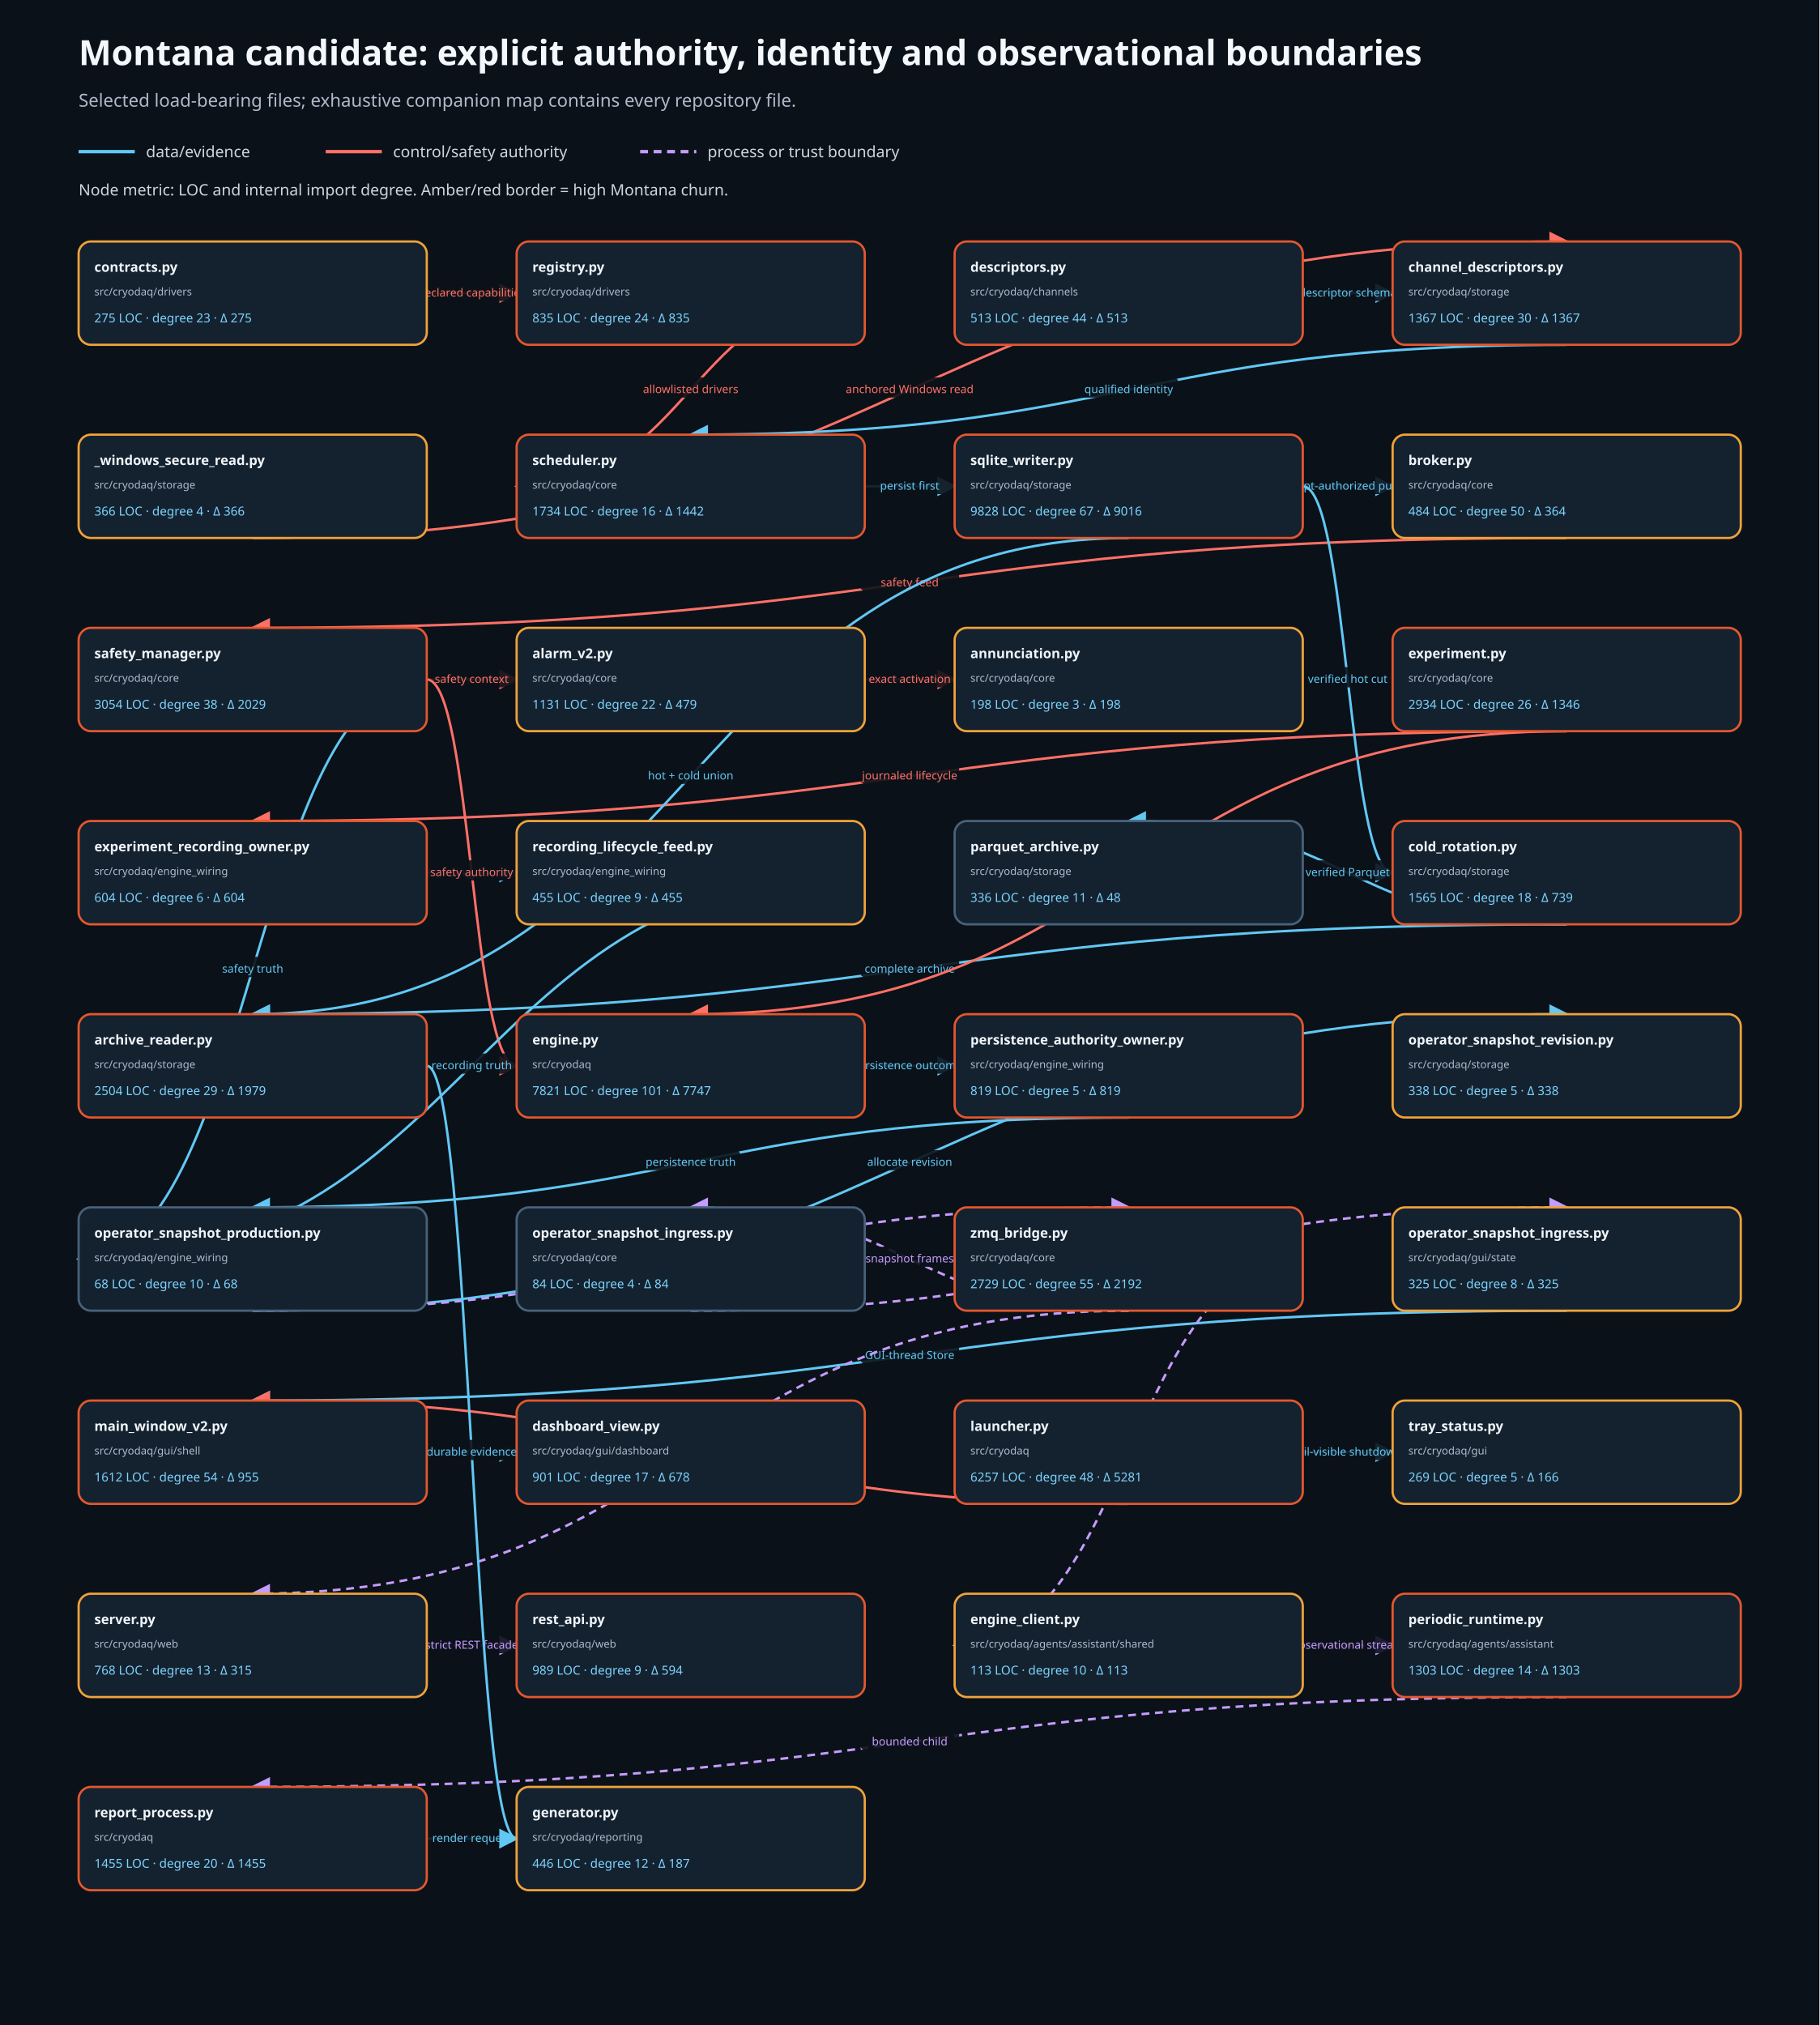
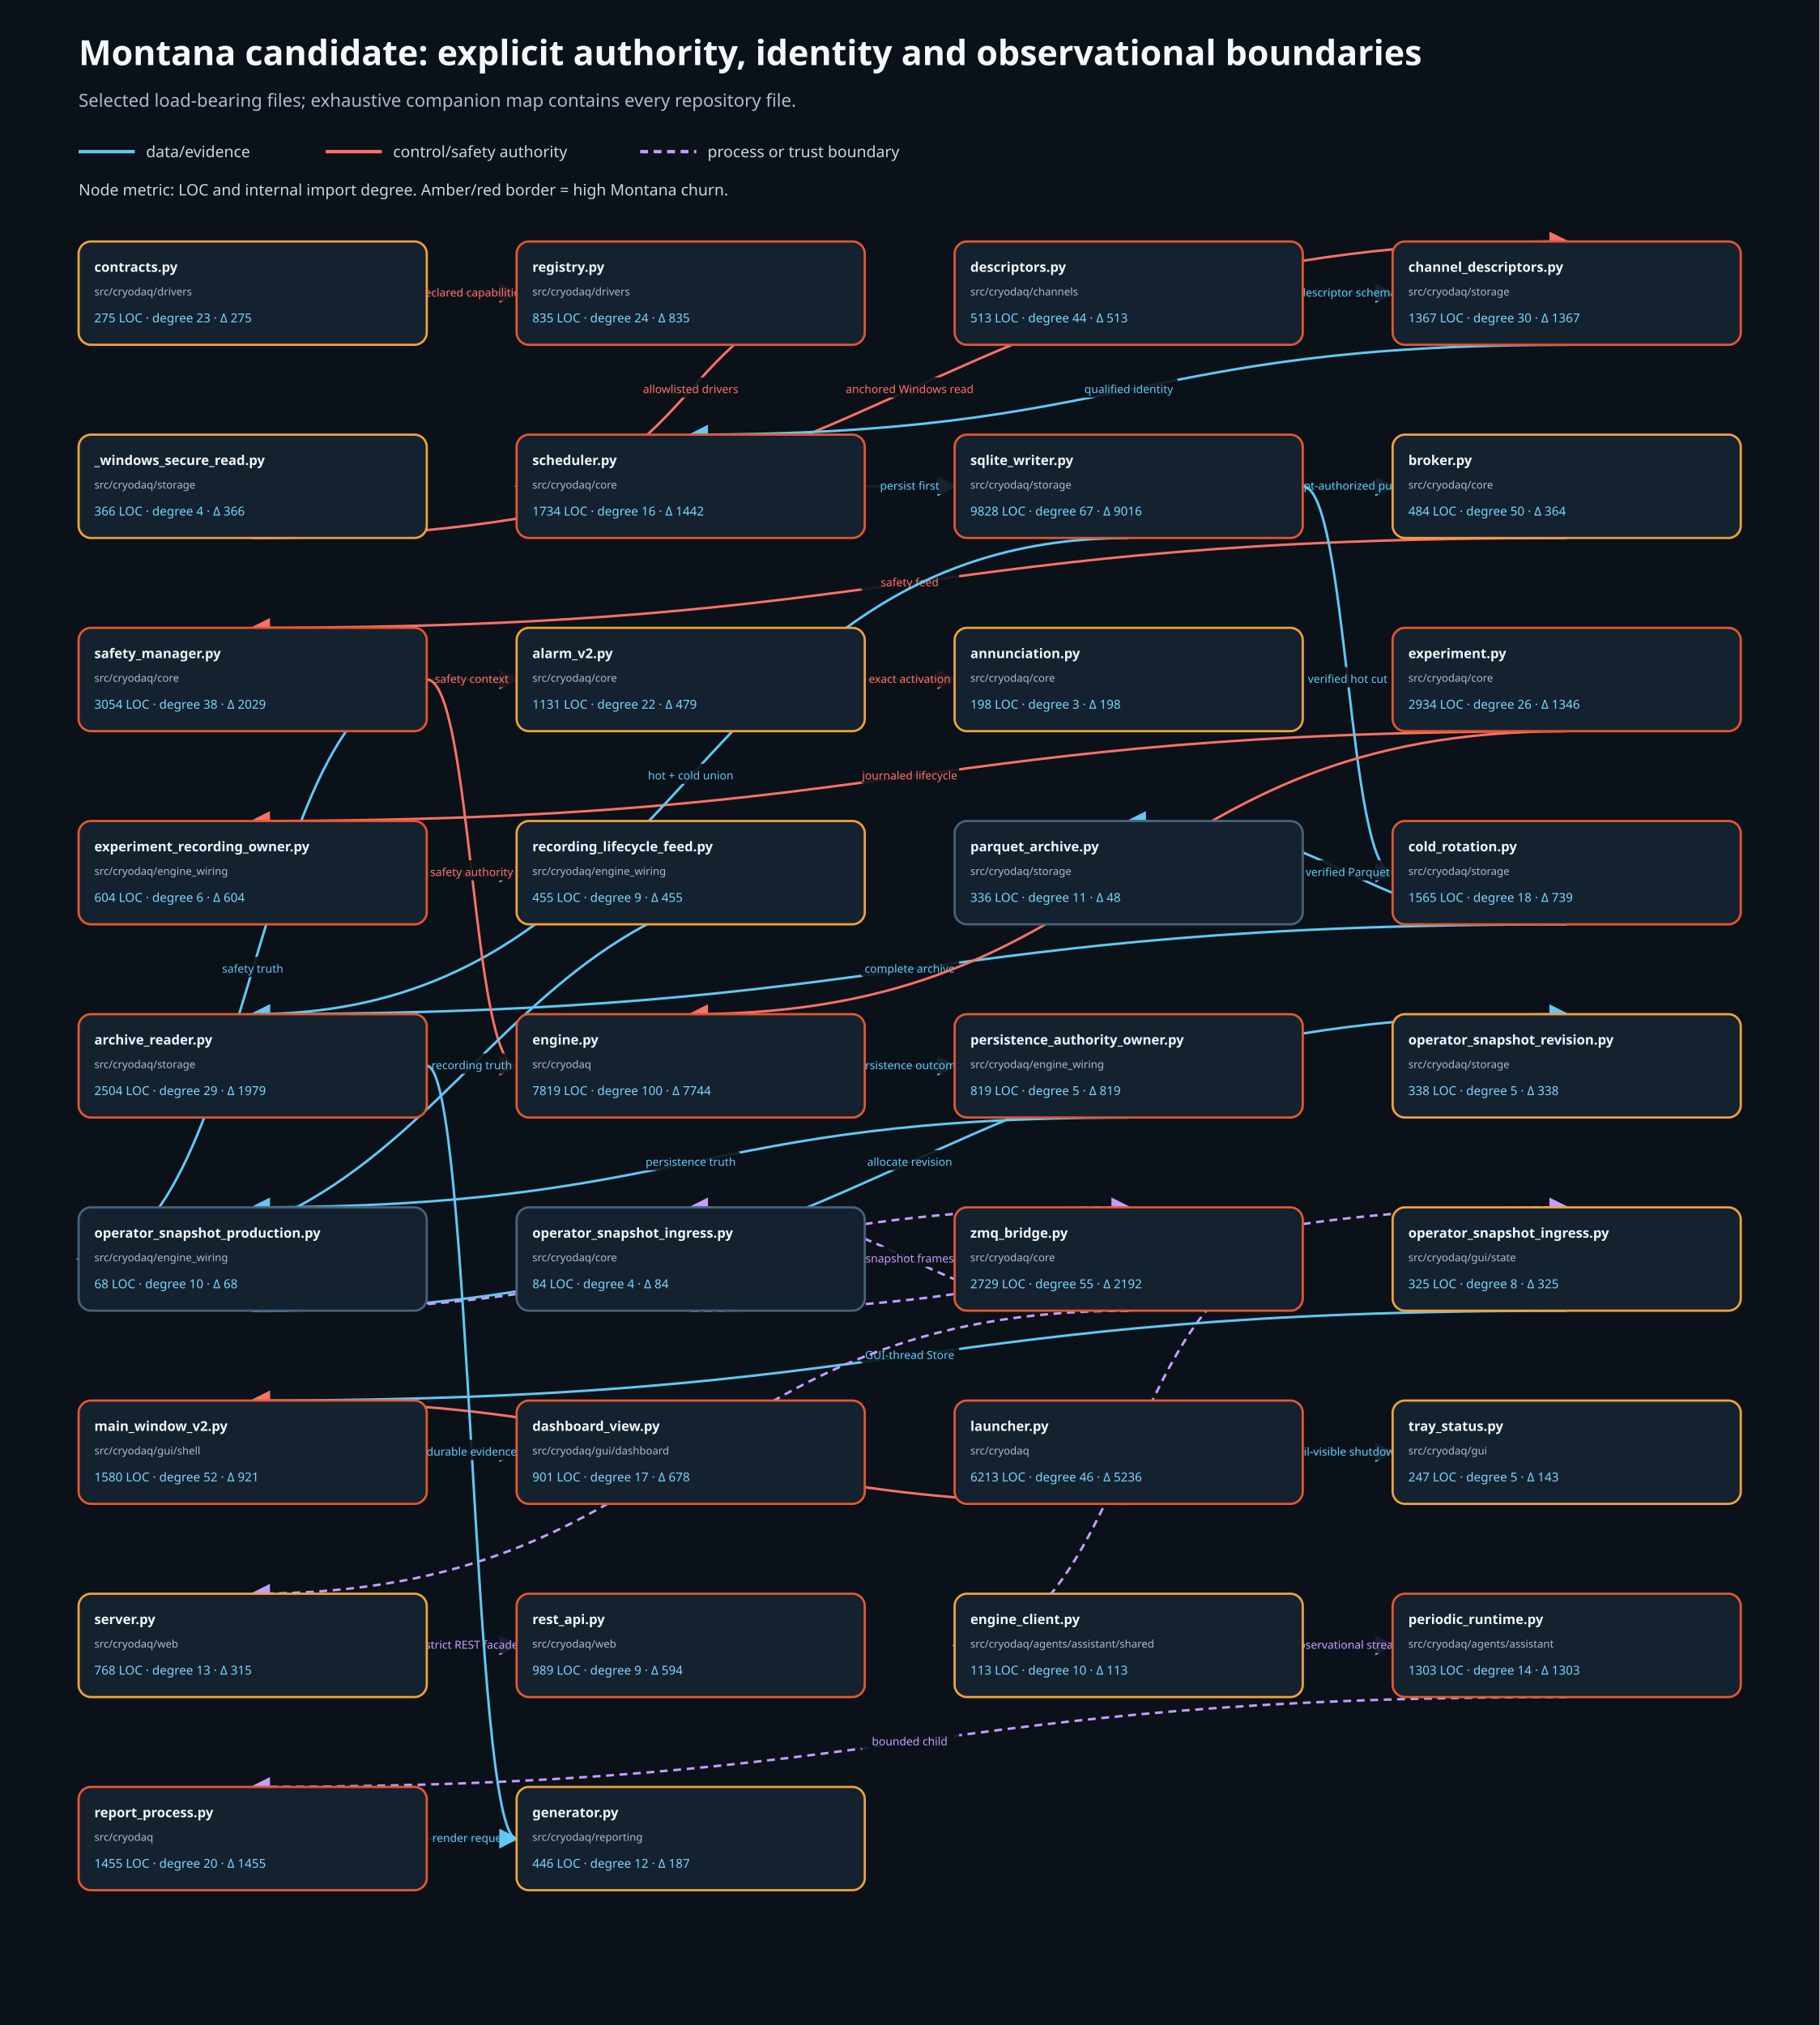
<svg xmlns="http://www.w3.org/2000/svg" role="img" aria-labelledby="title desc" viewBox="0 0 1620 1803" width="1620" height="1803">
  <defs>
    <marker id="dataArrow" markerWidth="8" markerHeight="8" refX="7" refY="4" orient="auto">
      <path d="M0,0 L8,4 L0,8 Z" fill="#61c8f4" />
    </marker>
    <marker id="controlArrow" markerWidth="8" markerHeight="8" refX="7" refY="4" orient="auto">
      <path d="M0,0 L8,4 L0,8 Z" fill="#ff7067" />
    </marker>
    <marker id="boundaryArrow" markerWidth="8" markerHeight="8" refX="7" refY="4" orient="auto">
      <path d="M0,0 L8,4 L0,8 Z" fill="#c59cff" />
    </marker>
  </defs>
  <rect width="100%" height="100%" fill="#0b1118" />
  <text x="70" y="58" fill="#f4f7fb" font-family="Segoe UI, sans-serif" font-size="31" font-weight="700">Montana candidate: explicit authority, identity and observational boundaries</text>
  <text x="70" y="95" fill="#aebaca" font-family="Segoe UI, sans-serif" font-size="16">Selected load-bearing files; exhaustive companion map contains every repository file.</text>
  <g aria-label="Legend" font-family="Segoe UI, sans-serif" font-size="14">
    <line x1="70" y1="135" x2="120" y2="135" stroke="#61c8f4" stroke-width="3" />
    <text x="130" y="140" fill="#cbd5e1">data/evidence</text>
    <line x1="290" y1="135" x2="340" y2="135" stroke="#ff7067" stroke-width="3" />
    <text x="350" y="140" fill="#cbd5e1">control/safety authority</text>
    <line x1="570" y1="135" x2="620" y2="135" stroke="#c59cff" stroke-width="3" stroke-dasharray="7 5" />
    <text x="630" y="140" fill="#cbd5e1">process or trust boundary</text>
    <text x="70" y="174" fill="#cbd5e1">Node metric: LOC and internal import degree. Amber/red border = high Montana churn.</text>
  </g>
  <g class="architecture-edges" fill="none">
    <path d="M380,261.0 C420.0,261.0 420.0,261.0 460,261.0" stroke="#ff7067" stroke-width="2.2" marker-end="url(#controlArrow)" />
    <rect x="376.0" y="250.0" width="88" height="18" rx="4" fill="#0b1118" opacity=".9" />
    <text x="420.0" y="264.0" text-anchor="middle" fill="#ff7067" font-family="Segoe UI, sans-serif" font-size="10">declared capabilities</text>
    <path d="M770,261.0 C615.0,261.0 615.0,433.0 460,433.0" stroke="#ff7067" stroke-width="2.2" marker-end="url(#controlArrow)" />
    <rect x="571.0" y="336.0" width="88" height="18" rx="4" fill="#0b1118" opacity=".9" />
    <text x="615.0" y="350.0" text-anchor="middle" fill="#ff7067" font-family="Segoe UI, sans-serif" font-size="10">allowlisted drivers</text>
    <path d="M1160,261.0 C1200.0,261.0 1200.0,261.0 1240,261.0" stroke="#61c8f4" stroke-width="2.2" marker-end="url(#dataArrow)" />
    <rect x="1156.0" y="250.0" width="88" height="18" rx="4" fill="#0b1118" opacity=".9" />
    <text x="1200.0" y="264.0" text-anchor="middle" fill="#61c8f4" font-family="Segoe UI, sans-serif" font-size="10">descriptor schema</text>
    <path d="M225.0,479 C810.0,479 810.0,215 1395.0,215" stroke="#ff7067" stroke-width="2.2" marker-end="url(#controlArrow)" />
    <rect x="766.0" y="336.0" width="88" height="18" rx="4" fill="#0b1118" opacity=".9" />
    <text x="810.0" y="350.0" text-anchor="middle" fill="#ff7067" font-family="Segoe UI, sans-serif" font-size="10">anchored Windows read</text>
    <path d="M1395.0,307 C1005.0,307 1005.0,387 615.0,387" stroke="#61c8f4" stroke-width="2.2" marker-end="url(#dataArrow)" />
    <rect x="961.0" y="336.0" width="88" height="18" rx="4" fill="#0b1118" opacity=".9" />
    <text x="1005.0" y="350.0" text-anchor="middle" fill="#61c8f4" font-family="Segoe UI, sans-serif" font-size="10">qualified identity</text>
    <path d="M770,433.0 C810.0,433.0 810.0,433.0 850,433.0" stroke="#61c8f4" stroke-width="2.2" marker-end="url(#dataArrow)" />
    <rect x="766.0" y="422.0" width="88" height="18" rx="4" fill="#0b1118" opacity=".9" />
    <text x="810.0" y="436.0" text-anchor="middle" fill="#61c8f4" font-family="Segoe UI, sans-serif" font-size="10">persist first</text>
    <path d="M1160,433.0 C1200.0,433.0 1200.0,433.0 1240,433.0" stroke="#61c8f4" stroke-width="2.2" marker-end="url(#dataArrow)" />
    <rect x="1156.0" y="422.0" width="88" height="18" rx="4" fill="#0b1118" opacity=".9" />
    <text x="1200.0" y="436.0" text-anchor="middle" fill="#61c8f4" font-family="Segoe UI, sans-serif" font-size="10">receipt-authorized publish</text>
    <path d="M1395.0,479 C810.0,479 810.0,559 225.0,559" stroke="#ff7067" stroke-width="2.2" marker-end="url(#controlArrow)" />
    <rect x="766.0" y="508.0" width="88" height="18" rx="4" fill="#0b1118" opacity=".9" />
    <text x="810.0" y="522.0" text-anchor="middle" fill="#ff7067" font-family="Segoe UI, sans-serif" font-size="10">safety feed</text>
    <path d="M380,605.0 C420.0,605.0 420.0,605.0 460,605.0" stroke="#ff7067" stroke-width="2.2" marker-end="url(#controlArrow)" />
    <rect x="376.0" y="594.0" width="88" height="18" rx="4" fill="#0b1118" opacity=".9" />
    <text x="420.0" y="608.0" text-anchor="middle" fill="#ff7067" font-family="Segoe UI, sans-serif" font-size="10">safety context</text>
    <path d="M770,605.0 C810.0,605.0 810.0,605.0 850,605.0" stroke="#ff7067" stroke-width="2.2" marker-end="url(#controlArrow)" />
    <rect x="766.0" y="594.0" width="88" height="18" rx="4" fill="#0b1118" opacity=".9" />
    <text x="810.0" y="608.0" text-anchor="middle" fill="#ff7067" font-family="Segoe UI, sans-serif" font-size="10">exact activation</text>
    <path d="M1395.0,651 C810.0,651 810.0,731 225.0,731" stroke="#ff7067" stroke-width="2.2" marker-end="url(#controlArrow)" />
    <rect x="766.0" y="680.0" width="88" height="18" rx="4" fill="#0b1118" opacity=".9" />
    <text x="810.0" y="694.0" text-anchor="middle" fill="#ff7067" font-family="Segoe UI, sans-serif" font-size="10">journaled lifecycle</text>
    <path d="M380,777.0 C420.0,777.0 420.0,777.0 460,777.0" stroke="#61c8f4" stroke-width="2.2" marker-end="url(#dataArrow)" />
    <rect x="376.0" y="766.0" width="88" height="18" rx="4" fill="#0b1118" opacity=".9" />
    <text x="420.0" y="780.0" text-anchor="middle" fill="#61c8f4" font-family="Segoe UI, sans-serif" font-size="10">recording outcome</text>
    <path d="M1160,433.0 C1200.0,433.0 1200.0,777.0 1240,777.0" stroke="#61c8f4" stroke-width="2.2" marker-end="url(#dataArrow)" />
    <rect x="1156.0" y="594.0" width="88" height="18" rx="4" fill="#0b1118" opacity=".9" />
    <text x="1200.0" y="608.0" text-anchor="middle" fill="#61c8f4" font-family="Segoe UI, sans-serif" font-size="10">verified hot cut</text>
    <path d="M1395.0,823 C1200.0,823 1200.0,731 1005.0,731" stroke="#61c8f4" stroke-width="2.2" marker-end="url(#dataArrow)" />
    <rect x="1156.0" y="766.0" width="88" height="18" rx="4" fill="#0b1118" opacity=".9" />
    <text x="1200.0" y="780.0" text-anchor="middle" fill="#61c8f4" font-family="Segoe UI, sans-serif" font-size="10">verified Parquet</text>
    <path d="M1395.0,823 C810.0,823 810.0,903 225.0,903" stroke="#61c8f4" stroke-width="2.2" marker-end="url(#dataArrow)" />
    <rect x="766.0" y="852.0" width="88" height="18" rx="4" fill="#0b1118" opacity=".9" />
    <text x="810.0" y="866.0" text-anchor="middle" fill="#61c8f4" font-family="Segoe UI, sans-serif" font-size="10">complete archive</text>
    <path d="M1005.0,479 C615.0,479 615.0,903 225.0,903" stroke="#61c8f4" stroke-width="2.2" marker-end="url(#dataArrow)" />
    <rect x="571.0" y="680.0" width="88" height="18" rx="4" fill="#0b1118" opacity=".9" />
    <text x="615.0" y="694.0" text-anchor="middle" fill="#61c8f4" font-family="Segoe UI, sans-serif" font-size="10">hot + cold union</text>
    <path d="M380,605.0 C420.0,605.0 420.0,949.0 460,949.0" stroke="#ff7067" stroke-width="2.2" marker-end="url(#controlArrow)" />
    <rect x="376.0" y="766.0" width="88" height="18" rx="4" fill="#0b1118" opacity=".9" />
    <text x="420.0" y="780.0" text-anchor="middle" fill="#ff7067" font-family="Segoe UI, sans-serif" font-size="10">safety authority</text>
    <path d="M1395.0,651 C1005.0,651 1005.0,903 615.0,903" stroke="#ff7067" stroke-width="2.2" marker-end="url(#controlArrow)" />
    <rect x="961.0" y="766.0" width="88" height="18" rx="4" fill="#0b1118" opacity=".9" />
    <text x="1005.0" y="780.0" text-anchor="middle" fill="#ff7067" font-family="Segoe UI, sans-serif" font-size="10">experiment commands</text>
    <path d="M770,949.0 C810.0,949.0 810.0,949.0 850,949.0" stroke="#61c8f4" stroke-width="2.2" marker-end="url(#dataArrow)" />
    <rect x="766.0" y="938.0" width="88" height="18" rx="4" fill="#0b1118" opacity=".9" />
    <text x="810.0" y="952.0" text-anchor="middle" fill="#61c8f4" font-family="Segoe UI, sans-serif" font-size="10">persistence outcomes</text>
    <path d="M770,777.0 C420.0,777.0 420.0,1121.0 70,1121.0" stroke="#61c8f4" stroke-width="2.2" marker-end="url(#dataArrow)" />
    <rect x="376.0" y="938.0" width="88" height="18" rx="4" fill="#0b1118" opacity=".9" />
    <text x="420.0" y="952.0" text-anchor="middle" fill="#61c8f4" font-family="Segoe UI, sans-serif" font-size="10">recording truth</text>
    <path d="M1005.0,995 C615.0,995 615.0,1075 225.0,1075" stroke="#61c8f4" stroke-width="2.2" marker-end="url(#dataArrow)" />
    <rect x="571.0" y="1024.0" width="88" height="18" rx="4" fill="#0b1118" opacity=".9" />
    <text x="615.0" y="1038.0" text-anchor="middle" fill="#61c8f4" font-family="Segoe UI, sans-serif" font-size="10">persistence truth</text>
    <path d="M380,605.0 C225.0,605.0 225.0,1121.0 70,1121.0" stroke="#61c8f4" stroke-width="2.2" marker-end="url(#dataArrow)" />
    <rect x="181.0" y="852.0" width="88" height="18" rx="4" fill="#0b1118" opacity=".9" />
    <text x="225.0" y="866.0" text-anchor="middle" fill="#61c8f4" font-family="Segoe UI, sans-serif" font-size="10">safety truth</text>
    <path d="M225.0,1167 C810.0,1167 810.0,903 1395.0,903" stroke="#61c8f4" stroke-width="2.2" marker-end="url(#dataArrow)" />
    <rect x="766.0" y="1024.0" width="88" height="18" rx="4" fill="#0b1118" opacity=".9" />
    <text x="810.0" y="1038.0" text-anchor="middle" fill="#61c8f4" font-family="Segoe UI, sans-serif" font-size="10">allocate revision</text>
    <path d="M225.0,1167 C615.0,1167 615.0,1075 1005.0,1075" stroke="#c59cff" stroke-width="2.2" marker-end="url(#boundaryArrow)" stroke-dasharray="7 5" />
    <rect x="571.0" y="1110.0" width="88" height="18" rx="4" fill="#0b1118" opacity=".9" />
    <text x="615.0" y="1124.0" text-anchor="middle" fill="#c59cff" font-family="Segoe UI, sans-serif" font-size="10">revisioned PUB</text>
    <path d="M1005.0,1167 C810.0,1167 810.0,1075 615.0,1075" stroke="#c59cff" stroke-width="2.2" marker-end="url(#boundaryArrow)" stroke-dasharray="7 5" />
    <rect x="766.0" y="1110.0" width="88" height="18" rx="4" fill="#0b1118" opacity=".9" />
    <text x="810.0" y="1124.0" text-anchor="middle" fill="#c59cff" font-family="Segoe UI, sans-serif" font-size="10">snapshot frames</text>
    <path d="M615.0,1167 C1005.0,1167 1005.0,1075 1395.0,1075" stroke="#c59cff" stroke-width="2.2" marker-end="url(#boundaryArrow)" stroke-dasharray="7 5" />
    <rect x="961.0" y="1110.0" width="88" height="18" rx="4" fill="#0b1118" opacity=".9" />
    <text x="1005.0" y="1124.0" text-anchor="middle" fill="#c59cff" font-family="Segoe UI, sans-serif" font-size="10">bounded queue</text>
    <path d="M1395.0,1167 C810.0,1167 810.0,1247 225.0,1247" stroke="#61c8f4" stroke-width="2.2" marker-end="url(#dataArrow)" />
    <rect x="766.0" y="1196.0" width="88" height="18" rx="4" fill="#0b1118" opacity=".9" />
    <text x="810.0" y="1210.0" text-anchor="middle" fill="#61c8f4" font-family="Segoe UI, sans-serif" font-size="10">GUI-thread Store</text>
    <path d="M380,1293.0 C420.0,1293.0 420.0,1293.0 460,1293.0" stroke="#61c8f4" stroke-width="2.2" marker-end="url(#dataArrow)" />
    <rect x="376.0" y="1282.0" width="88" height="18" rx="4" fill="#0b1118" opacity=".9" />
    <text x="420.0" y="1296.0" text-anchor="middle" fill="#61c8f4" font-family="Segoe UI, sans-serif" font-size="10">panoramic truth</text>
    <path d="M1005.0,1339 C615.0,1339 615.0,1247 225.0,1247" stroke="#ff7067" stroke-width="2.2" marker-end="url(#controlArrow)" />
    <rect x="571.0" y="1282.0" width="88" height="18" rx="4" fill="#0b1118" opacity=".9" />
    <text x="615.0" y="1296.0" text-anchor="middle" fill="#ff7067" font-family="Segoe UI, sans-serif" font-size="10">owns GUI lifecycle</text>
    <path d="M1160,1293.0 C1200.0,1293.0 1200.0,1293.0 1240,1293.0" stroke="#61c8f4" stroke-width="2.2" marker-end="url(#dataArrow)" />
    <rect x="1156.0" y="1282.0" width="88" height="18" rx="4" fill="#0b1118" opacity=".9" />
    <text x="1200.0" y="1296.0" text-anchor="middle" fill="#61c8f4" font-family="Segoe UI, sans-serif" font-size="10">fail-visible shutdown</text>
    <path d="M1005.0,1167 C615.0,1167 615.0,1419 225.0,1419" stroke="#c59cff" stroke-width="2.2" marker-end="url(#boundaryArrow)" stroke-dasharray="7 5" />
    <rect x="571.0" y="1282.0" width="88" height="18" rx="4" fill="#0b1118" opacity=".9" />
    <text x="615.0" y="1296.0" text-anchor="middle" fill="#c59cff" font-family="Segoe UI, sans-serif" font-size="10">monitoring transport</text>
    <path d="M380,1465.0 C420.0,1465.0 420.0,1465.0 460,1465.0" stroke="#c59cff" stroke-width="2.2" marker-end="url(#boundaryArrow)" stroke-dasharray="7 5" />
    <rect x="376.0" y="1454.0" width="88" height="18" rx="4" fill="#0b1118" opacity=".9" />
    <text x="420.0" y="1468.0" text-anchor="middle" fill="#c59cff" font-family="Segoe UI, sans-serif" font-size="10">strict REST facade</text>
    <path d="M1160,1121.0 C1005.0,1121.0 1005.0,1465.0 850,1465.0" stroke="#c59cff" stroke-width="2.2" marker-end="url(#boundaryArrow)" stroke-dasharray="7 5" />
    <rect x="961.0" y="1282.0" width="88" height="18" rx="4" fill="#0b1118" opacity=".9" />
    <text x="1005.0" y="1296.0" text-anchor="middle" fill="#c59cff" font-family="Segoe UI, sans-serif" font-size="10">allowlisted query</text>
    <path d="M1160,1465.0 C1200.0,1465.0 1200.0,1465.0 1240,1465.0" stroke="#c59cff" stroke-width="2.2" marker-end="url(#boundaryArrow)" stroke-dasharray="7 5" />
    <rect x="1156.0" y="1454.0" width="88" height="18" rx="4" fill="#0b1118" opacity=".9" />
    <text x="1200.0" y="1468.0" text-anchor="middle" fill="#c59cff" font-family="Segoe UI, sans-serif" font-size="10">observational stream</text>
    <path d="M1395.0,1511 C810.0,1511 810.0,1591 225.0,1591" stroke="#c59cff" stroke-width="2.2" marker-end="url(#boundaryArrow)" stroke-dasharray="7 5" />
    <rect x="766.0" y="1540.0" width="88" height="18" rx="4" fill="#0b1118" opacity=".9" />
    <text x="810.0" y="1554.0" text-anchor="middle" fill="#c59cff" font-family="Segoe UI, sans-serif" font-size="10">bounded child</text>
    <path d="M380,1637.0 C420.0,1637.0 420.0,1637.0 460,1637.0" stroke="#61c8f4" stroke-width="2.2" marker-end="url(#dataArrow)" />
    <rect x="376.0" y="1626.0" width="88" height="18" rx="4" fill="#0b1118" opacity=".9" />
    <text x="420.0" y="1640.0" text-anchor="middle" fill="#61c8f4" font-family="Segoe UI, sans-serif" font-size="10">render request</text>
    <path d="M380,949.0 C420.0,949.0 420.0,1637.0 460,1637.0" stroke="#61c8f4" stroke-width="2.2" marker-end="url(#dataArrow)" />
    <rect x="376.0" y="1282.0" width="88" height="18" rx="4" fill="#0b1118" opacity=".9" />
    <text x="420.0" y="1296.0" text-anchor="middle" fill="#61c8f4" font-family="Segoe UI, sans-serif" font-size="10">durable evidence</text>
  </g>
  <g class="important-files" font-family="Segoe UI, sans-serif">
    <g class="file-node" data-path="src/cryodaq/drivers/contracts.py" data-kind="blob" role="group" aria-label="src/cryodaq/drivers/contracts.py | 275 LOC | internal degree 23 | churn 275">
      <rect x="70" y="215" width="310" height="92" rx="11" fill="#142230" stroke="#f0a23a" stroke-width="2" />
      <text x="84" y="242" fill="#f1f5f9" font-size="12" font-weight="700">contracts.py</text>
      <text x="84" y="263" fill="#aebaca" font-size="9.5">src/cryodaq/drivers</text>
      <text x="84" y="287" fill="#7dd3fc" font-size="11">275 LOC · degree 23 · Δ 275</text>
    </g>
    <g class="file-node" data-path="src/cryodaq/drivers/registry.py" data-kind="blob" role="group" aria-label="src/cryodaq/drivers/registry.py | 835 LOC | internal degree 24 | churn 835">
      <rect x="460" y="215" width="310" height="92" rx="11" fill="#142230" stroke="#e4572e" stroke-width="2" />
      <text x="474" y="242" fill="#f1f5f9" font-size="12" font-weight="700">registry.py</text>
      <text x="474" y="263" fill="#aebaca" font-size="9.5">src/cryodaq/drivers</text>
      <text x="474" y="287" fill="#7dd3fc" font-size="11">835 LOC · degree 24 · Δ 835</text>
    </g>
    <g class="file-node" data-path="src/cryodaq/channels/descriptors.py" data-kind="blob" role="group" aria-label="src/cryodaq/channels/descriptors.py | 513 LOC | internal degree 44 | churn 513">
      <rect x="850" y="215" width="310" height="92" rx="11" fill="#142230" stroke="#e4572e" stroke-width="2" />
      <text x="864" y="242" fill="#f1f5f9" font-size="12" font-weight="700">descriptors.py</text>
      <text x="864" y="263" fill="#aebaca" font-size="9.5">src/cryodaq/channels</text>
      <text x="864" y="287" fill="#7dd3fc" font-size="11">513 LOC · degree 44 · Δ 513</text>
    </g>
    <g class="file-node" data-path="src/cryodaq/storage/channel_descriptors.py" data-kind="blob" role="group" aria-label="src/cryodaq/storage/channel_descriptors.py | 1367 LOC | internal degree 30 | churn 1367">
      <rect x="1240" y="215" width="310" height="92" rx="11" fill="#142230" stroke="#e4572e" stroke-width="2" />
      <text x="1254" y="242" fill="#f1f5f9" font-size="12" font-weight="700">channel_descriptors.py</text>
      <text x="1254" y="263" fill="#aebaca" font-size="9.5">src/cryodaq/storage</text>
      <text x="1254" y="287" fill="#7dd3fc" font-size="11">1367 LOC · degree 30 · Δ 1367</text>
    </g>
    <g class="file-node" data-path="src/cryodaq/storage/_windows_secure_read.py" data-kind="blob" role="group" aria-label="src/cryodaq/storage/_windows_secure_read.py | 366 LOC | internal degree 4 | churn 366">
      <rect x="70" y="387" width="310" height="92" rx="11" fill="#142230" stroke="#f0a23a" stroke-width="2" />
      <text x="84" y="414" fill="#f1f5f9" font-size="12" font-weight="700">_windows_secure_read.py</text>
      <text x="84" y="435" fill="#aebaca" font-size="9.5">src/cryodaq/storage</text>
      <text x="84" y="459" fill="#7dd3fc" font-size="11">366 LOC · degree 4 · Δ 366</text>
    </g>
    <g class="file-node" data-path="src/cryodaq/core/scheduler.py" data-kind="blob" role="group" aria-label="src/cryodaq/core/scheduler.py | 1734 LOC | internal degree 16 | churn 1442">
      <rect x="460" y="387" width="310" height="92" rx="11" fill="#142230" stroke="#e4572e" stroke-width="2" />
      <text x="474" y="414" fill="#f1f5f9" font-size="12" font-weight="700">scheduler.py</text>
      <text x="474" y="435" fill="#aebaca" font-size="9.5">src/cryodaq/core</text>
      <text x="474" y="459" fill="#7dd3fc" font-size="11">1734 LOC · degree 16 · Δ 1442</text>
    </g>
    <g class="file-node" data-path="src/cryodaq/storage/sqlite_writer.py" data-kind="blob" role="group" aria-label="src/cryodaq/storage/sqlite_writer.py | 9828 LOC | internal degree 67 | churn 9016">
      <rect x="850" y="387" width="310" height="92" rx="11" fill="#142230" stroke="#e4572e" stroke-width="2" />
      <text x="864" y="414" fill="#f1f5f9" font-size="12" font-weight="700">sqlite_writer.py</text>
      <text x="864" y="435" fill="#aebaca" font-size="9.5">src/cryodaq/storage</text>
      <text x="864" y="459" fill="#7dd3fc" font-size="11">9828 LOC · degree 67 · Δ 9016</text>
    </g>
    <g class="file-node" data-path="src/cryodaq/core/broker.py" data-kind="blob" role="group" aria-label="src/cryodaq/core/broker.py | 484 LOC | internal degree 50 | churn 364">
      <rect x="1240" y="387" width="310" height="92" rx="11" fill="#142230" stroke="#f0a23a" stroke-width="2" />
      <text x="1254" y="414" fill="#f1f5f9" font-size="12" font-weight="700">broker.py</text>
      <text x="1254" y="435" fill="#aebaca" font-size="9.5">src/cryodaq/core</text>
      <text x="1254" y="459" fill="#7dd3fc" font-size="11">484 LOC · degree 50 · Δ 364</text>
    </g>
    <g class="file-node" data-path="src/cryodaq/core/safety_manager.py" data-kind="blob" role="group" aria-label="src/cryodaq/core/safety_manager.py | 3054 LOC | internal degree 38 | churn 2029">
      <rect x="70" y="559" width="310" height="92" rx="11" fill="#142230" stroke="#e4572e" stroke-width="2" />
      <text x="84" y="586" fill="#f1f5f9" font-size="12" font-weight="700">safety_manager.py</text>
      <text x="84" y="607" fill="#aebaca" font-size="9.5">src/cryodaq/core</text>
      <text x="84" y="631" fill="#7dd3fc" font-size="11">3054 LOC · degree 38 · Δ 2029</text>
    </g>
    <g class="file-node" data-path="src/cryodaq/core/alarm_v2.py" data-kind="blob" role="group" aria-label="src/cryodaq/core/alarm_v2.py | 1131 LOC | internal degree 22 | churn 479">
      <rect x="460" y="559" width="310" height="92" rx="11" fill="#142230" stroke="#f0a23a" stroke-width="2" />
      <text x="474" y="586" fill="#f1f5f9" font-size="12" font-weight="700">alarm_v2.py</text>
      <text x="474" y="607" fill="#aebaca" font-size="9.5">src/cryodaq/core</text>
      <text x="474" y="631" fill="#7dd3fc" font-size="11">1131 LOC · degree 22 · Δ 479</text>
    </g>
    <g class="file-node" data-path="src/cryodaq/core/annunciation.py" data-kind="blob" role="group" aria-label="src/cryodaq/core/annunciation.py | 198 LOC | internal degree 3 | churn 198">
      <rect x="850" y="559" width="310" height="92" rx="11" fill="#142230" stroke="#f0a23a" stroke-width="2" />
      <text x="864" y="586" fill="#f1f5f9" font-size="12" font-weight="700">annunciation.py</text>
      <text x="864" y="607" fill="#aebaca" font-size="9.5">src/cryodaq/core</text>
      <text x="864" y="631" fill="#7dd3fc" font-size="11">198 LOC · degree 3 · Δ 198</text>
    </g>
    <g class="file-node" data-path="src/cryodaq/core/experiment.py" data-kind="blob" role="group" aria-label="src/cryodaq/core/experiment.py | 2934 LOC | internal degree 26 | churn 1346">
      <rect x="1240" y="559" width="310" height="92" rx="11" fill="#142230" stroke="#e4572e" stroke-width="2" />
      <text x="1254" y="586" fill="#f1f5f9" font-size="12" font-weight="700">experiment.py</text>
      <text x="1254" y="607" fill="#aebaca" font-size="9.5">src/cryodaq/core</text>
      <text x="1254" y="631" fill="#7dd3fc" font-size="11">2934 LOC · degree 26 · Δ 1346</text>
    </g>
    <g class="file-node" data-path="src/cryodaq/engine_wiring/experiment_recording_owner.py" data-kind="blob" role="group" aria-label="src/cryodaq/engine_wiring/experiment_recording_owner.py | 604 LOC | internal degree 6 | churn 604">
      <rect x="70" y="731" width="310" height="92" rx="11" fill="#142230" stroke="#e4572e" stroke-width="2" />
      <text x="84" y="758" fill="#f1f5f9" font-size="12" font-weight="700">experiment_recording_owner.py</text>
      <text x="84" y="779" fill="#aebaca" font-size="9.5">src/cryodaq/engine_wiring</text>
      <text x="84" y="803" fill="#7dd3fc" font-size="11">604 LOC · degree 6 · Δ 604</text>
    </g>
    <g class="file-node" data-path="src/cryodaq/engine_wiring/recording_lifecycle_feed.py" data-kind="blob" role="group" aria-label="src/cryodaq/engine_wiring/recording_lifecycle_feed.py | 455 LOC | internal degree 9 | churn 455">
      <rect x="460" y="731" width="310" height="92" rx="11" fill="#142230" stroke="#f0a23a" stroke-width="2" />
      <text x="474" y="758" fill="#f1f5f9" font-size="12" font-weight="700">recording_lifecycle_feed.py</text>
      <text x="474" y="779" fill="#aebaca" font-size="9.5">src/cryodaq/engine_wiring</text>
      <text x="474" y="803" fill="#7dd3fc" font-size="11">455 LOC · degree 9 · Δ 455</text>
    </g>
    <g class="file-node" data-path="src/cryodaq/storage/parquet_archive.py" data-kind="blob" role="group" aria-label="src/cryodaq/storage/parquet_archive.py | 336 LOC | internal degree 11 | churn 48">
      <rect x="850" y="731" width="310" height="92" rx="11" fill="#142230" stroke="#48627a" stroke-width="2" />
      <text x="864" y="758" fill="#f1f5f9" font-size="12" font-weight="700">parquet_archive.py</text>
      <text x="864" y="779" fill="#aebaca" font-size="9.5">src/cryodaq/storage</text>
      <text x="864" y="803" fill="#7dd3fc" font-size="11">336 LOC · degree 11 · Δ 48</text>
    </g>
    <g class="file-node" data-path="src/cryodaq/storage/cold_rotation.py" data-kind="blob" role="group" aria-label="src/cryodaq/storage/cold_rotation.py | 1565 LOC | internal degree 18 | churn 739">
      <rect x="1240" y="731" width="310" height="92" rx="11" fill="#142230" stroke="#e4572e" stroke-width="2" />
      <text x="1254" y="758" fill="#f1f5f9" font-size="12" font-weight="700">cold_rotation.py</text>
      <text x="1254" y="779" fill="#aebaca" font-size="9.5">src/cryodaq/storage</text>
      <text x="1254" y="803" fill="#7dd3fc" font-size="11">1565 LOC · degree 18 · Δ 739</text>
    </g>
    <g class="file-node" data-path="src/cryodaq/storage/archive_reader.py" data-kind="blob" role="group" aria-label="src/cryodaq/storage/archive_reader.py | 2504 LOC | internal degree 29 | churn 1979">
      <rect x="70" y="903" width="310" height="92" rx="11" fill="#142230" stroke="#e4572e" stroke-width="2" />
      <text x="84" y="930" fill="#f1f5f9" font-size="12" font-weight="700">archive_reader.py</text>
      <text x="84" y="951" fill="#aebaca" font-size="9.5">src/cryodaq/storage</text>
      <text x="84" y="975" fill="#7dd3fc" font-size="11">2504 LOC · degree 29 · Δ 1979</text>
    </g>
-     <g class="file-node" data-path="src/cryodaq/engine.py" data-kind="blob" role="group" aria-label="src/cryodaq/engine.py | 7821 LOC | internal degree 101 | churn 7747">
+     <g class="file-node" data-path="src/cryodaq/engine.py" data-kind="blob" role="group" aria-label="src/cryodaq/engine.py | 7819 LOC | internal degree 100 | churn 7744">
      <rect x="460" y="903" width="310" height="92" rx="11" fill="#142230" stroke="#e4572e" stroke-width="2" />
      <text x="474" y="930" fill="#f1f5f9" font-size="12" font-weight="700">engine.py</text>
      <text x="474" y="951" fill="#aebaca" font-size="9.5">src/cryodaq</text>
-       <text x="474" y="975" fill="#7dd3fc" font-size="11">7821 LOC · degree 101 · Δ 7747</text>
+       <text x="474" y="975" fill="#7dd3fc" font-size="11">7819 LOC · degree 100 · Δ 7744</text>
    </g>
    <g class="file-node" data-path="src/cryodaq/engine_wiring/persistence_authority_owner.py" data-kind="blob" role="group" aria-label="src/cryodaq/engine_wiring/persistence_authority_owner.py | 819 LOC | internal degree 5 | churn 819">
      <rect x="850" y="903" width="310" height="92" rx="11" fill="#142230" stroke="#e4572e" stroke-width="2" />
      <text x="864" y="930" fill="#f1f5f9" font-size="12" font-weight="700">persistence_authority_owner.py</text>
      <text x="864" y="951" fill="#aebaca" font-size="9.5">src/cryodaq/engine_wiring</text>
      <text x="864" y="975" fill="#7dd3fc" font-size="11">819 LOC · degree 5 · Δ 819</text>
    </g>
    <g class="file-node" data-path="src/cryodaq/storage/operator_snapshot_revision.py" data-kind="blob" role="group" aria-label="src/cryodaq/storage/operator_snapshot_revision.py | 338 LOC | internal degree 5 | churn 338">
      <rect x="1240" y="903" width="310" height="92" rx="11" fill="#142230" stroke="#f0a23a" stroke-width="2" />
      <text x="1254" y="930" fill="#f1f5f9" font-size="12" font-weight="700">operator_snapshot_revision.py</text>
      <text x="1254" y="951" fill="#aebaca" font-size="9.5">src/cryodaq/storage</text>
      <text x="1254" y="975" fill="#7dd3fc" font-size="11">338 LOC · degree 5 · Δ 338</text>
    </g>
    <g class="file-node" data-path="src/cryodaq/engine_wiring/operator_snapshot_production.py" data-kind="blob" role="group" aria-label="src/cryodaq/engine_wiring/operator_snapshot_production.py | 68 LOC | internal degree 10 | churn 68">
      <rect x="70" y="1075" width="310" height="92" rx="11" fill="#142230" stroke="#48627a" stroke-width="2" />
      <text x="84" y="1102" fill="#f1f5f9" font-size="12" font-weight="700">operator_snapshot_production.py</text>
      <text x="84" y="1123" fill="#aebaca" font-size="9.5">src/cryodaq/engine_wiring</text>
      <text x="84" y="1147" fill="#7dd3fc" font-size="11">68 LOC · degree 10 · Δ 68</text>
    </g>
    <g class="file-node" data-path="src/cryodaq/core/operator_snapshot_ingress.py" data-kind="blob" role="group" aria-label="src/cryodaq/core/operator_snapshot_ingress.py | 84 LOC | internal degree 4 | churn 84">
      <rect x="460" y="1075" width="310" height="92" rx="11" fill="#142230" stroke="#48627a" stroke-width="2" />
      <text x="474" y="1102" fill="#f1f5f9" font-size="12" font-weight="700">operator_snapshot_ingress.py</text>
      <text x="474" y="1123" fill="#aebaca" font-size="9.5">src/cryodaq/core</text>
      <text x="474" y="1147" fill="#7dd3fc" font-size="11">84 LOC · degree 4 · Δ 84</text>
    </g>
    <g class="file-node" data-path="src/cryodaq/core/zmq_bridge.py" data-kind="blob" role="group" aria-label="src/cryodaq/core/zmq_bridge.py | 2729 LOC | internal degree 55 | churn 2192">
      <rect x="850" y="1075" width="310" height="92" rx="11" fill="#142230" stroke="#e4572e" stroke-width="2" />
      <text x="864" y="1102" fill="#f1f5f9" font-size="12" font-weight="700">zmq_bridge.py</text>
      <text x="864" y="1123" fill="#aebaca" font-size="9.5">src/cryodaq/core</text>
      <text x="864" y="1147" fill="#7dd3fc" font-size="11">2729 LOC · degree 55 · Δ 2192</text>
    </g>
    <g class="file-node" data-path="src/cryodaq/gui/state/operator_snapshot_ingress.py" data-kind="blob" role="group" aria-label="src/cryodaq/gui/state/operator_snapshot_ingress.py | 325 LOC | internal degree 8 | churn 325">
      <rect x="1240" y="1075" width="310" height="92" rx="11" fill="#142230" stroke="#f0a23a" stroke-width="2" />
      <text x="1254" y="1102" fill="#f1f5f9" font-size="12" font-weight="700">operator_snapshot_ingress.py</text>
      <text x="1254" y="1123" fill="#aebaca" font-size="9.5">src/cryodaq/gui/state</text>
      <text x="1254" y="1147" fill="#7dd3fc" font-size="11">325 LOC · degree 8 · Δ 325</text>
    </g>
-     <g class="file-node" data-path="src/cryodaq/gui/shell/main_window_v2.py" data-kind="blob" role="group" aria-label="src/cryodaq/gui/shell/main_window_v2.py | 1612 LOC | internal degree 54 | churn 955">
+     <g class="file-node" data-path="src/cryodaq/gui/shell/main_window_v2.py" data-kind="blob" role="group" aria-label="src/cryodaq/gui/shell/main_window_v2.py | 1580 LOC | internal degree 52 | churn 921">
      <rect x="70" y="1247" width="310" height="92" rx="11" fill="#142230" stroke="#e4572e" stroke-width="2" />
      <text x="84" y="1274" fill="#f1f5f9" font-size="12" font-weight="700">main_window_v2.py</text>
      <text x="84" y="1295" fill="#aebaca" font-size="9.5">src/cryodaq/gui/shell</text>
-       <text x="84" y="1319" fill="#7dd3fc" font-size="11">1612 LOC · degree 54 · Δ 955</text>
+       <text x="84" y="1319" fill="#7dd3fc" font-size="11">1580 LOC · degree 52 · Δ 921</text>
    </g>
    <g class="file-node" data-path="src/cryodaq/gui/dashboard/dashboard_view.py" data-kind="blob" role="group" aria-label="src/cryodaq/gui/dashboard/dashboard_view.py | 901 LOC | internal degree 17 | churn 678">
      <rect x="460" y="1247" width="310" height="92" rx="11" fill="#142230" stroke="#e4572e" stroke-width="2" />
      <text x="474" y="1274" fill="#f1f5f9" font-size="12" font-weight="700">dashboard_view.py</text>
      <text x="474" y="1295" fill="#aebaca" font-size="9.5">src/cryodaq/gui/dashboard</text>
      <text x="474" y="1319" fill="#7dd3fc" font-size="11">901 LOC · degree 17 · Δ 678</text>
    </g>
-     <g class="file-node" data-path="src/cryodaq/launcher.py" data-kind="blob" role="group" aria-label="src/cryodaq/launcher.py | 6257 LOC | internal degree 48 | churn 5281">
+     <g class="file-node" data-path="src/cryodaq/launcher.py" data-kind="blob" role="group" aria-label="src/cryodaq/launcher.py | 6213 LOC | internal degree 46 | churn 5236">
      <rect x="850" y="1247" width="310" height="92" rx="11" fill="#142230" stroke="#e4572e" stroke-width="2" />
      <text x="864" y="1274" fill="#f1f5f9" font-size="12" font-weight="700">launcher.py</text>
      <text x="864" y="1295" fill="#aebaca" font-size="9.5">src/cryodaq</text>
-       <text x="864" y="1319" fill="#7dd3fc" font-size="11">6257 LOC · degree 48 · Δ 5281</text>
-     </g>
-     <g class="file-node" data-path="src/cryodaq/gui/tray_status.py" data-kind="blob" role="group" aria-label="src/cryodaq/gui/tray_status.py | 269 LOC | internal degree 5 | churn 166">
+       <text x="864" y="1319" fill="#7dd3fc" font-size="11">6213 LOC · degree 46 · Δ 5236</text>
+     </g>
+     <g class="file-node" data-path="src/cryodaq/gui/tray_status.py" data-kind="blob" role="group" aria-label="src/cryodaq/gui/tray_status.py | 247 LOC | internal degree 5 | churn 143">
      <rect x="1240" y="1247" width="310" height="92" rx="11" fill="#142230" stroke="#f0a23a" stroke-width="2" />
      <text x="1254" y="1274" fill="#f1f5f9" font-size="12" font-weight="700">tray_status.py</text>
      <text x="1254" y="1295" fill="#aebaca" font-size="9.5">src/cryodaq/gui</text>
-       <text x="1254" y="1319" fill="#7dd3fc" font-size="11">269 LOC · degree 5 · Δ 166</text>
+       <text x="1254" y="1319" fill="#7dd3fc" font-size="11">247 LOC · degree 5 · Δ 143</text>
    </g>
    <g class="file-node" data-path="src/cryodaq/web/server.py" data-kind="blob" role="group" aria-label="src/cryodaq/web/server.py | 768 LOC | internal degree 13 | churn 315">
      <rect x="70" y="1419" width="310" height="92" rx="11" fill="#142230" stroke="#f0a23a" stroke-width="2" />
      <text x="84" y="1446" fill="#f1f5f9" font-size="12" font-weight="700">server.py</text>
      <text x="84" y="1467" fill="#aebaca" font-size="9.5">src/cryodaq/web</text>
      <text x="84" y="1491" fill="#7dd3fc" font-size="11">768 LOC · degree 13 · Δ 315</text>
    </g>
    <g class="file-node" data-path="src/cryodaq/web/rest_api.py" data-kind="blob" role="group" aria-label="src/cryodaq/web/rest_api.py | 989 LOC | internal degree 9 | churn 594">
      <rect x="460" y="1419" width="310" height="92" rx="11" fill="#142230" stroke="#e4572e" stroke-width="2" />
      <text x="474" y="1446" fill="#f1f5f9" font-size="12" font-weight="700">rest_api.py</text>
      <text x="474" y="1467" fill="#aebaca" font-size="9.5">src/cryodaq/web</text>
      <text x="474" y="1491" fill="#7dd3fc" font-size="11">989 LOC · degree 9 · Δ 594</text>
    </g>
    <g class="file-node" data-path="src/cryodaq/agents/assistant/shared/engine_client.py" data-kind="blob" role="group" aria-label="src/cryodaq/agents/assistant/shared/engine_client.py | 113 LOC | internal degree 10 | churn 113">
      <rect x="850" y="1419" width="310" height="92" rx="11" fill="#142230" stroke="#f0a23a" stroke-width="2" />
      <text x="864" y="1446" fill="#f1f5f9" font-size="12" font-weight="700">engine_client.py</text>
      <text x="864" y="1467" fill="#aebaca" font-size="9.5">src/cryodaq/agents/assistant/shared</text>
      <text x="864" y="1491" fill="#7dd3fc" font-size="11">113 LOC · degree 10 · Δ 113</text>
    </g>
    <g class="file-node" data-path="src/cryodaq/agents/assistant/periodic_runtime.py" data-kind="blob" role="group" aria-label="src/cryodaq/agents/assistant/periodic_runtime.py | 1303 LOC | internal degree 14 | churn 1303">
      <rect x="1240" y="1419" width="310" height="92" rx="11" fill="#142230" stroke="#e4572e" stroke-width="2" />
      <text x="1254" y="1446" fill="#f1f5f9" font-size="12" font-weight="700">periodic_runtime.py</text>
      <text x="1254" y="1467" fill="#aebaca" font-size="9.5">src/cryodaq/agents/assistant</text>
      <text x="1254" y="1491" fill="#7dd3fc" font-size="11">1303 LOC · degree 14 · Δ 1303</text>
    </g>
    <g class="file-node" data-path="src/cryodaq/report_process.py" data-kind="blob" role="group" aria-label="src/cryodaq/report_process.py | 1455 LOC | internal degree 20 | churn 1455">
      <rect x="70" y="1591" width="310" height="92" rx="11" fill="#142230" stroke="#e4572e" stroke-width="2" />
      <text x="84" y="1618" fill="#f1f5f9" font-size="12" font-weight="700">report_process.py</text>
      <text x="84" y="1639" fill="#aebaca" font-size="9.5">src/cryodaq</text>
      <text x="84" y="1663" fill="#7dd3fc" font-size="11">1455 LOC · degree 20 · Δ 1455</text>
    </g>
    <g class="file-node" data-path="src/cryodaq/reporting/generator.py" data-kind="blob" role="group" aria-label="src/cryodaq/reporting/generator.py | 446 LOC | internal degree 12 | churn 187">
      <rect x="460" y="1591" width="310" height="92" rx="11" fill="#142230" stroke="#f0a23a" stroke-width="2" />
      <text x="474" y="1618" fill="#f1f5f9" font-size="12" font-weight="700">generator.py</text>
      <text x="474" y="1639" fill="#aebaca" font-size="9.5">src/cryodaq/reporting</text>
      <text x="474" y="1663" fill="#7dd3fc" font-size="11">446 LOC · degree 12 · Δ 187</text>
    </g>
  </g>
</svg>
